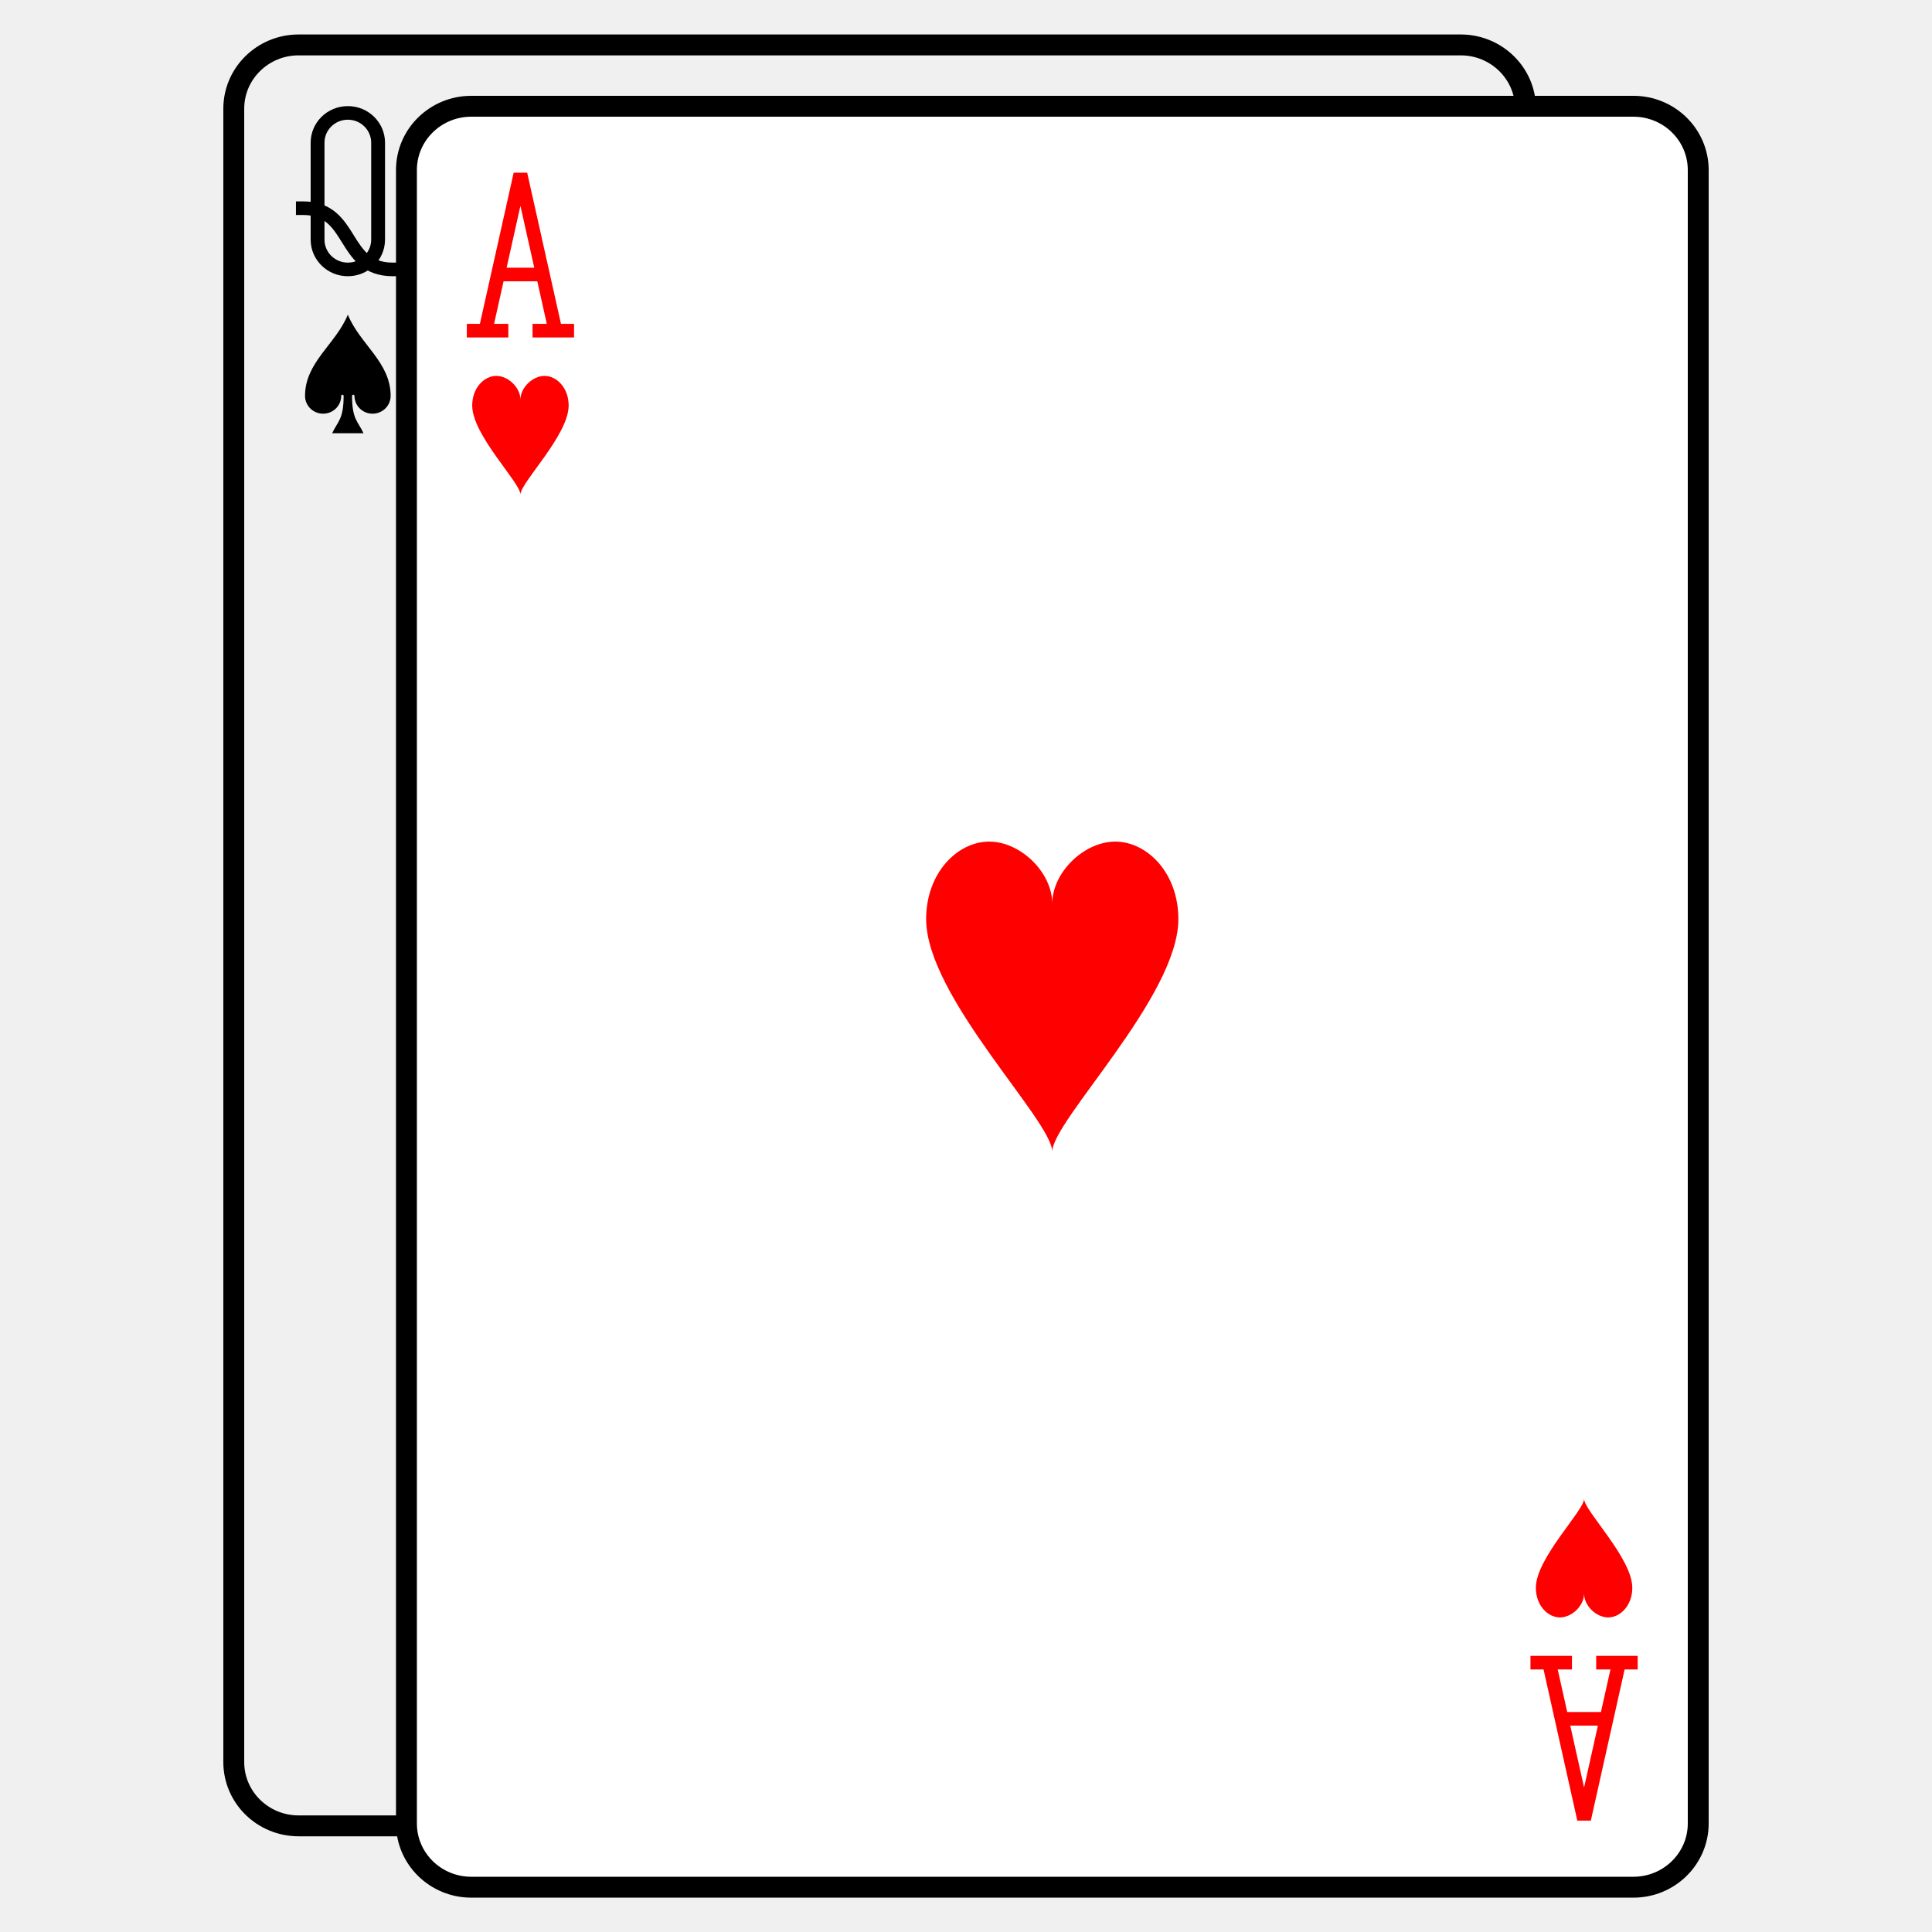
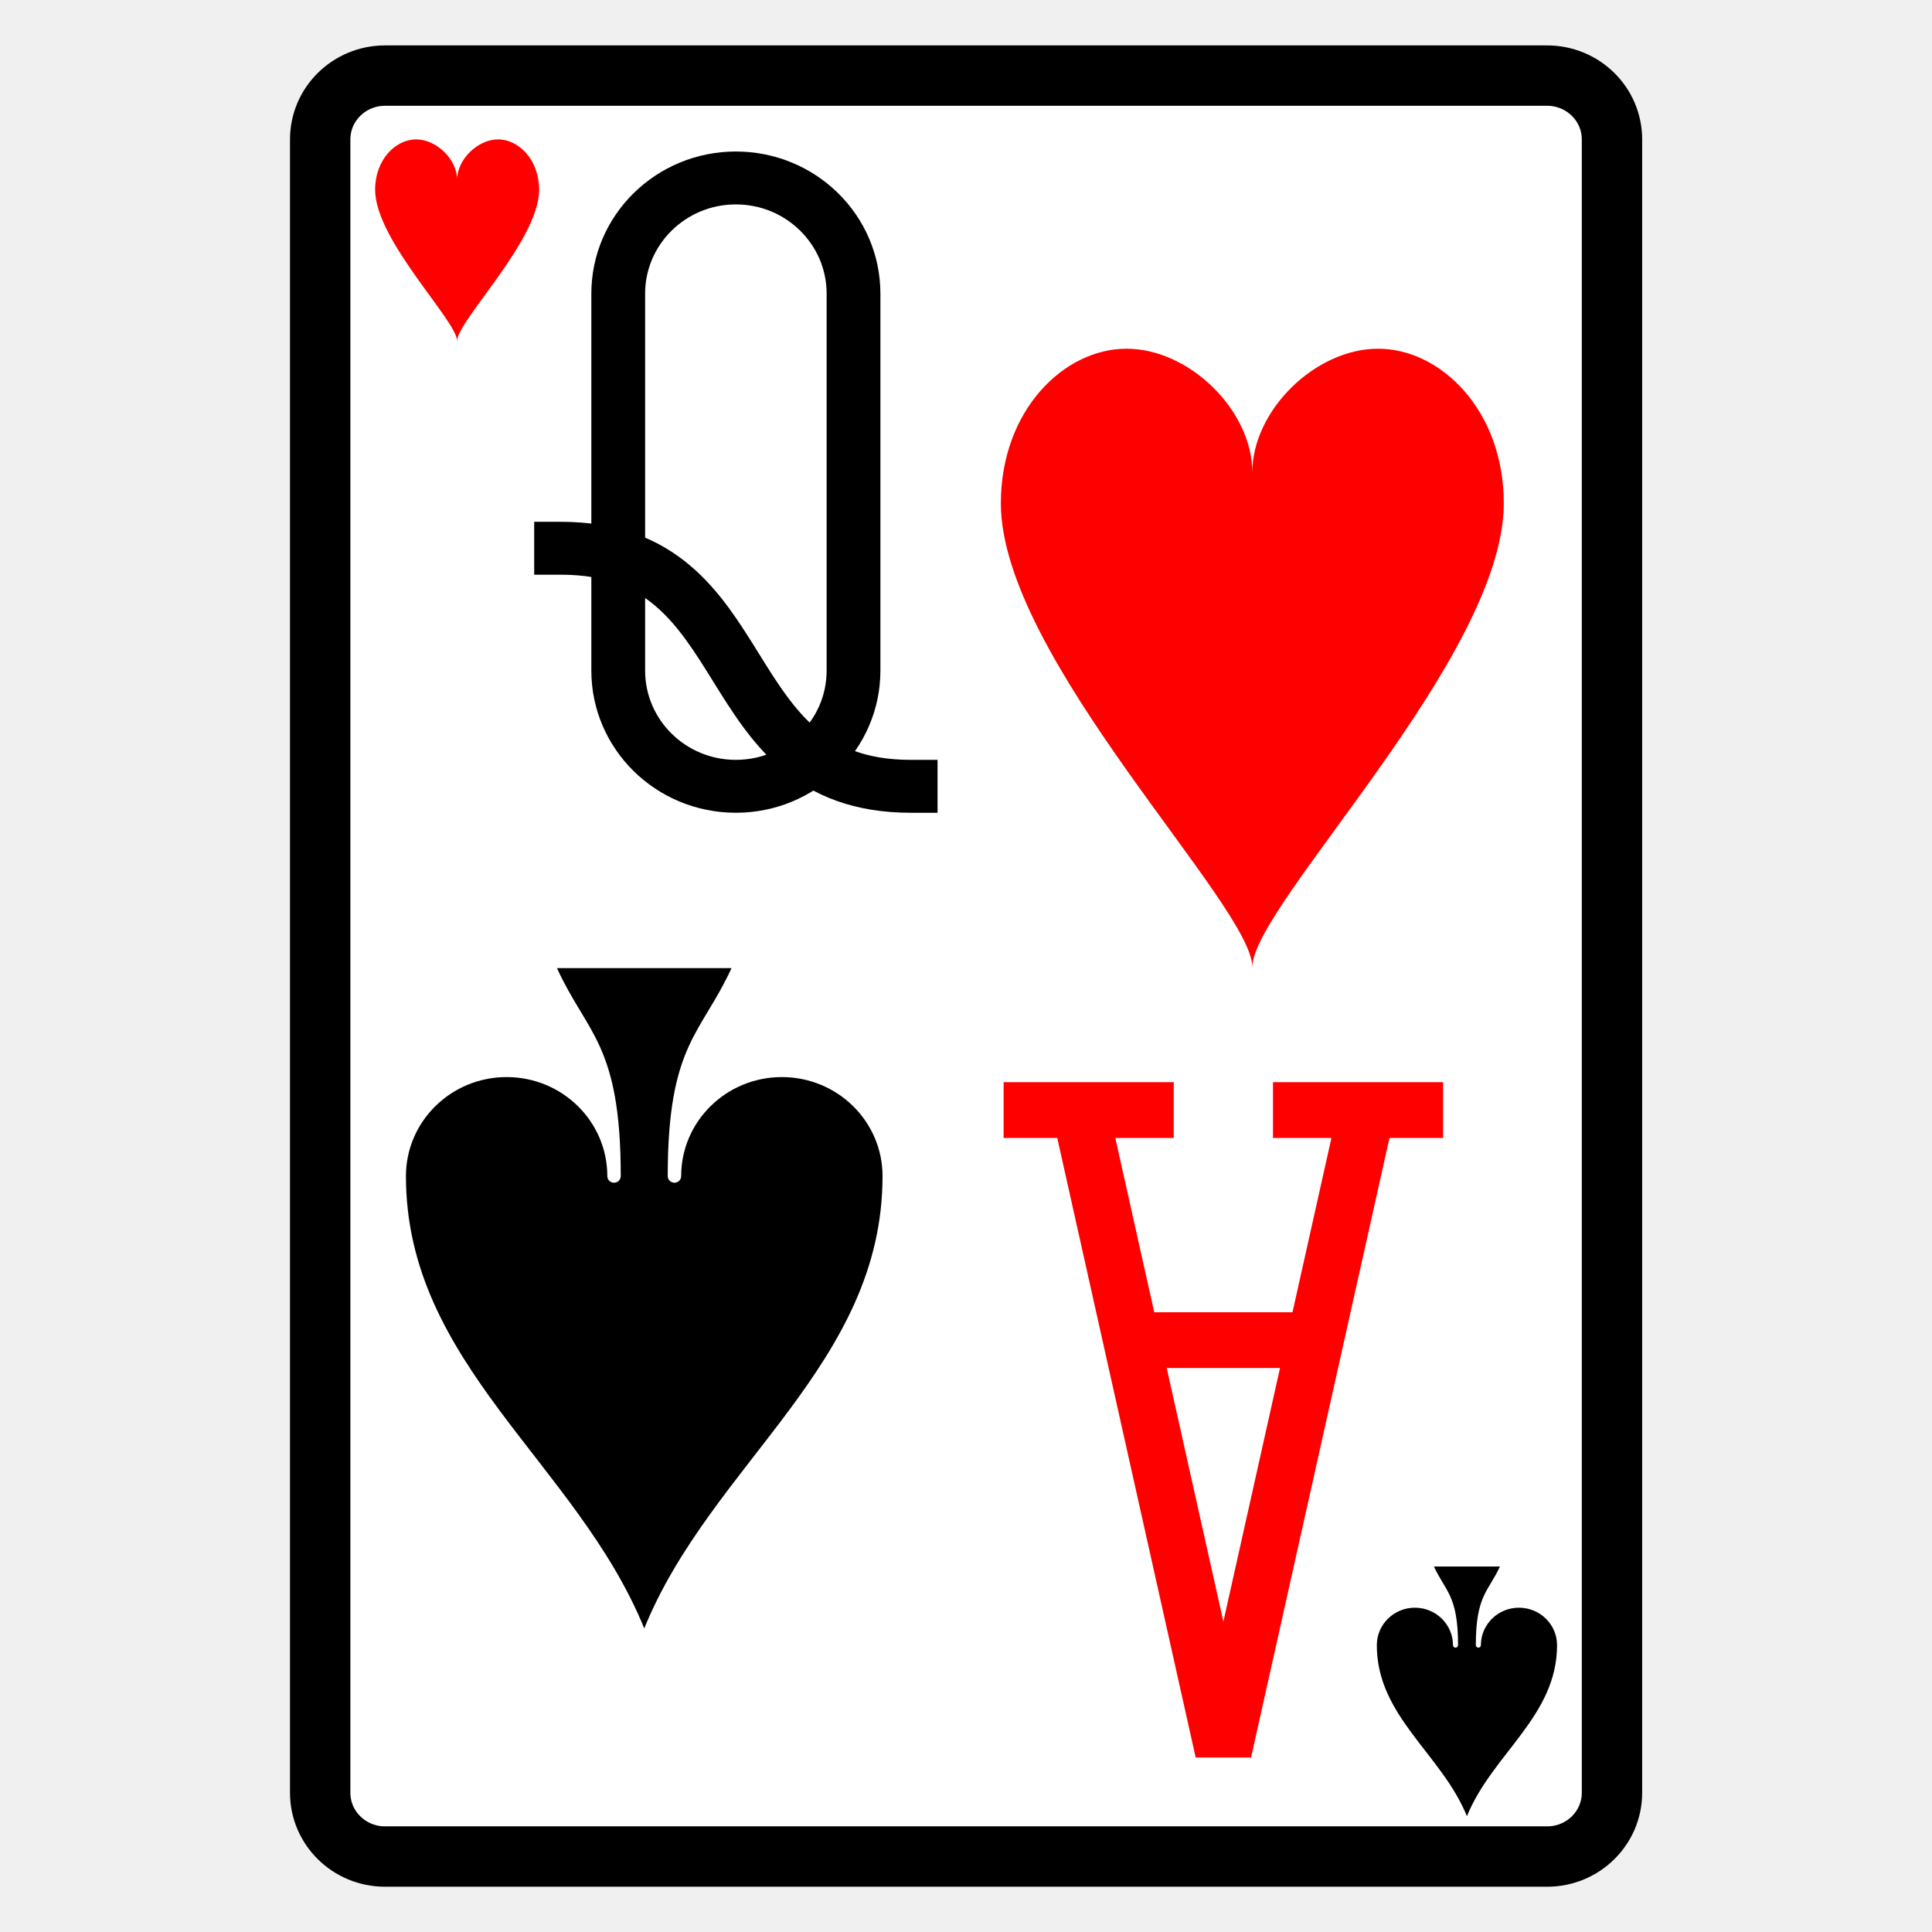
<svg xmlns="http://www.w3.org/2000/svg" width="16" height="16" viewBox="0 0 16 16" version="1.1" id="svg15263">
  <defs id="defs15260" />
-   <rect width="10.698" height="14.749" x="1.936" y="0.372" rx="0.537" ry="0.528" fill="#ffffff" stroke="#000000" id="rect3270" style="stroke-width:0.173;stroke-dasharray:none;fill:none" />
-   <g id="use3296" transform="matrix(0.0014323,0,0,0.00140884,2.880619,1.583138)">
-     <path d="m -260,100 c 300,0 220,360 520,360 M -175,0 v -285 a 175,175 0 0 1 350,0 v 570 a 175,175 0 0 1 -350,0 z" stroke="#000000" stroke-width="80" stroke-linecap="square" stroke-miterlimit="1.5" fill="none" id="path878" />
-   </g>
-   <g id="use3298" transform="matrix(9.9847207e-4,0,0,9.8211487e-4,2.880641,3.096957)">
-     <path d="m 0,-500 c 100,250 355,400 355,685 a 150,150 0 0 1 -300,0 10,10 0 0 0 -20,0 c 0,200 50,215 95,315 h -260 c 45,-100 95,-115 95,-315 a 10,10 0 0 0 -20,0 150,150 0 0 1 -300,0 c 0,-285 255,-435 355,-685 z" fill="#000000" id="path874" />
-   </g>
-   <rect width="10.698" height="14.749" x="3.366" y="0.88" rx="0.537" ry="0.528" fill="#ffffff" stroke="#000000" id="rect3471" style="stroke-width:0.173;stroke-dasharray:none" />
-   <g id="use3473" style="stroke-width:3.893;stroke-dasharray:none" transform="matrix(0.00261097,0,0,0.0025682,8.714331,8.253901)">
-     <path d="m 0,-300 c 0,-100 100,-200 200,-200 100,0 200,100 200,250 C 400,0 0,400 0,500 0,400 -400,0 -400,-250 c 0,-150 100,-250 200,-250 100,0 200,100 200,200 z" fill="#ff0000" id="path862" />
-   </g>
-   <g id="use3475" style="stroke-width:3.893;stroke-dasharray:none" transform="matrix(0.0014323,0,0,0.00140884,4.309998,2.090231)">
-     <path d="m -270,460 h 160 M -200,450 0,-460 200,450 m -90,10 H 270 M -120,130 h 240" stroke="#ff0000" stroke-width="80" stroke-linecap="square" stroke-miterlimit="1.5" fill="none" id="path854" />
-   </g>
-   <g id="use3477" style="stroke-width:3.893;stroke-dasharray:none" transform="matrix(9.984721e-4,0,0,9.821149e-4,4.310021,3.60405)">
-     <path d="m 0,-300 c 0,-100 100,-200 200,-200 100,0 200,100 200,250 C 400,0 0,400 0,500 0,400 -400,0 -400,-250 c 0,-150 100,-250 200,-250 100,0 200,100 200,200 z" fill="#ff0000" id="path866" />
-   </g>
-   <g transform="matrix(-0.04475948,0,0,-0.04402622,8.714331,8.253901)" id="g3483" style="stroke-width:3.893;stroke-dasharray:none">
-     <g id="use3479" style="stroke-width:3.893;stroke-dasharray:none" transform="matrix(0.032,0,0,0.032,-98.4,-140)">
+   <g id="g956" transform="translate(-0.7143309,-0.2539015)">
+     <rect width="10.698" height="14.749" x="3.366" y="0.88" rx="0.537" ry="0.528" fill="#ffffff" stroke="#000000" id="rect3471" style="stroke-width:0.5;stroke-dasharray:none" />
+     <g id="use3298-81" transform="matrix(0.00210224,0,0,-0.0020678,12.86286,14.2609)">
+       <path d="m 0,-500 c 100,250 355,400 355,685 a 150,150 0 0 1 -300,0 10,10 0 0 0 -20,0 c 0,200 50,215 95,315 h -260 c 45,-100 95,-115 95,-315 a 10,10 0 0 0 -20,0 150,150 0 0 1 -300,0 c 0,-285 255,-435 355,-685 z" fill="#000000" id="path874-74" />
+     </g>
+     <g id="use3296-8" transform="matrix(0.00556732,0,0,0.00547614,6.808522,4.246729)">
+       <path d="m -260,100 c 300,0 220,360 520,360 M -175,0 v -285 a 175,175 0 0 1 350,0 v 570 a 175,175 0 0 1 -350,0 z" stroke="#000000" stroke-width="80" stroke-linecap="square" stroke-miterlimit="1.5" fill="none" id="path878-9" />
+     </g>
+     <g id="use3298-8" transform="matrix(0.00555917,0,0,-0.0054681,6.049655,11.00561)">
+       <path d="m 0,-500 c 100,250 355,400 355,685 a 150,150 0 0 1 -300,0 10,10 0 0 0 -20,0 c 0,200 50,215 95,315 h -260 c 45,-100 95,-115 95,-315 a 10,10 0 0 0 -20,0 150,150 0 0 1 -300,0 c 0,-285 255,-435 355,-685 z" fill="#000000" id="path874-7" />
+     </g>
+     <g id="use3473" style="stroke-width:3.893;stroke-dasharray:none" transform="matrix(0.00520633,0,0,0.00512106,11.08553,5.702289)">
+       <path d="m 0,-300 c 0,-100 100,-200 200,-200 100,0 200,100 200,250 C 400,0 0,400 0,500 0,400 -400,0 -400,-250 c 0,-150 100,-250 200,-250 100,0 200,100 200,200 z" fill="#ff0000" id="path862" />
+     </g>
+     <g id="use3477" style="stroke-width:3.893;stroke-dasharray:none" transform="matrix(0.00169778,0,0,0.00166997,4.500024,2.243302)">
+       <path d="m 0,-300 c 0,-100 100,-200 200,-200 100,0 200,100 200,250 C 400,0 0,400 0,500 0,400 -400,0 -400,-250 c 0,-150 100,-250 200,-250 100,0 200,100 200,200 z" fill="#ff0000" id="path866" />
+     </g>
+     <g id="use3479" style="stroke-width:3.893;stroke-dasharray:none" transform="matrix(-0.00587004,0,0,-0.0057739,10.84577,12.10301)">
      <path d="m -270,460 h 160 M -200,450 0,-460 200,450 m -90,10 H 270 M -120,130 h 240" stroke="#ff0000" stroke-width="80" stroke-linecap="square" stroke-miterlimit="1.5" fill="none" id="path858" />
-     </g>
-     <g id="use3481" style="stroke-width:3.893;stroke-dasharray:none" transform="matrix(0.0223075,0,0,0.0223075,-98.3995,-105.6155)">
-       <path d="m 0,-300 c 0,-100 100,-200 200,-200 100,0 200,100 200,250 C 400,0 0,400 0,500 0,400 -400,0 -400,-250 c 0,-150 100,-250 200,-250 100,0 200,100 200,200 z" fill="#ff0000" id="path870" />
    </g>
  </g>
</svg>
